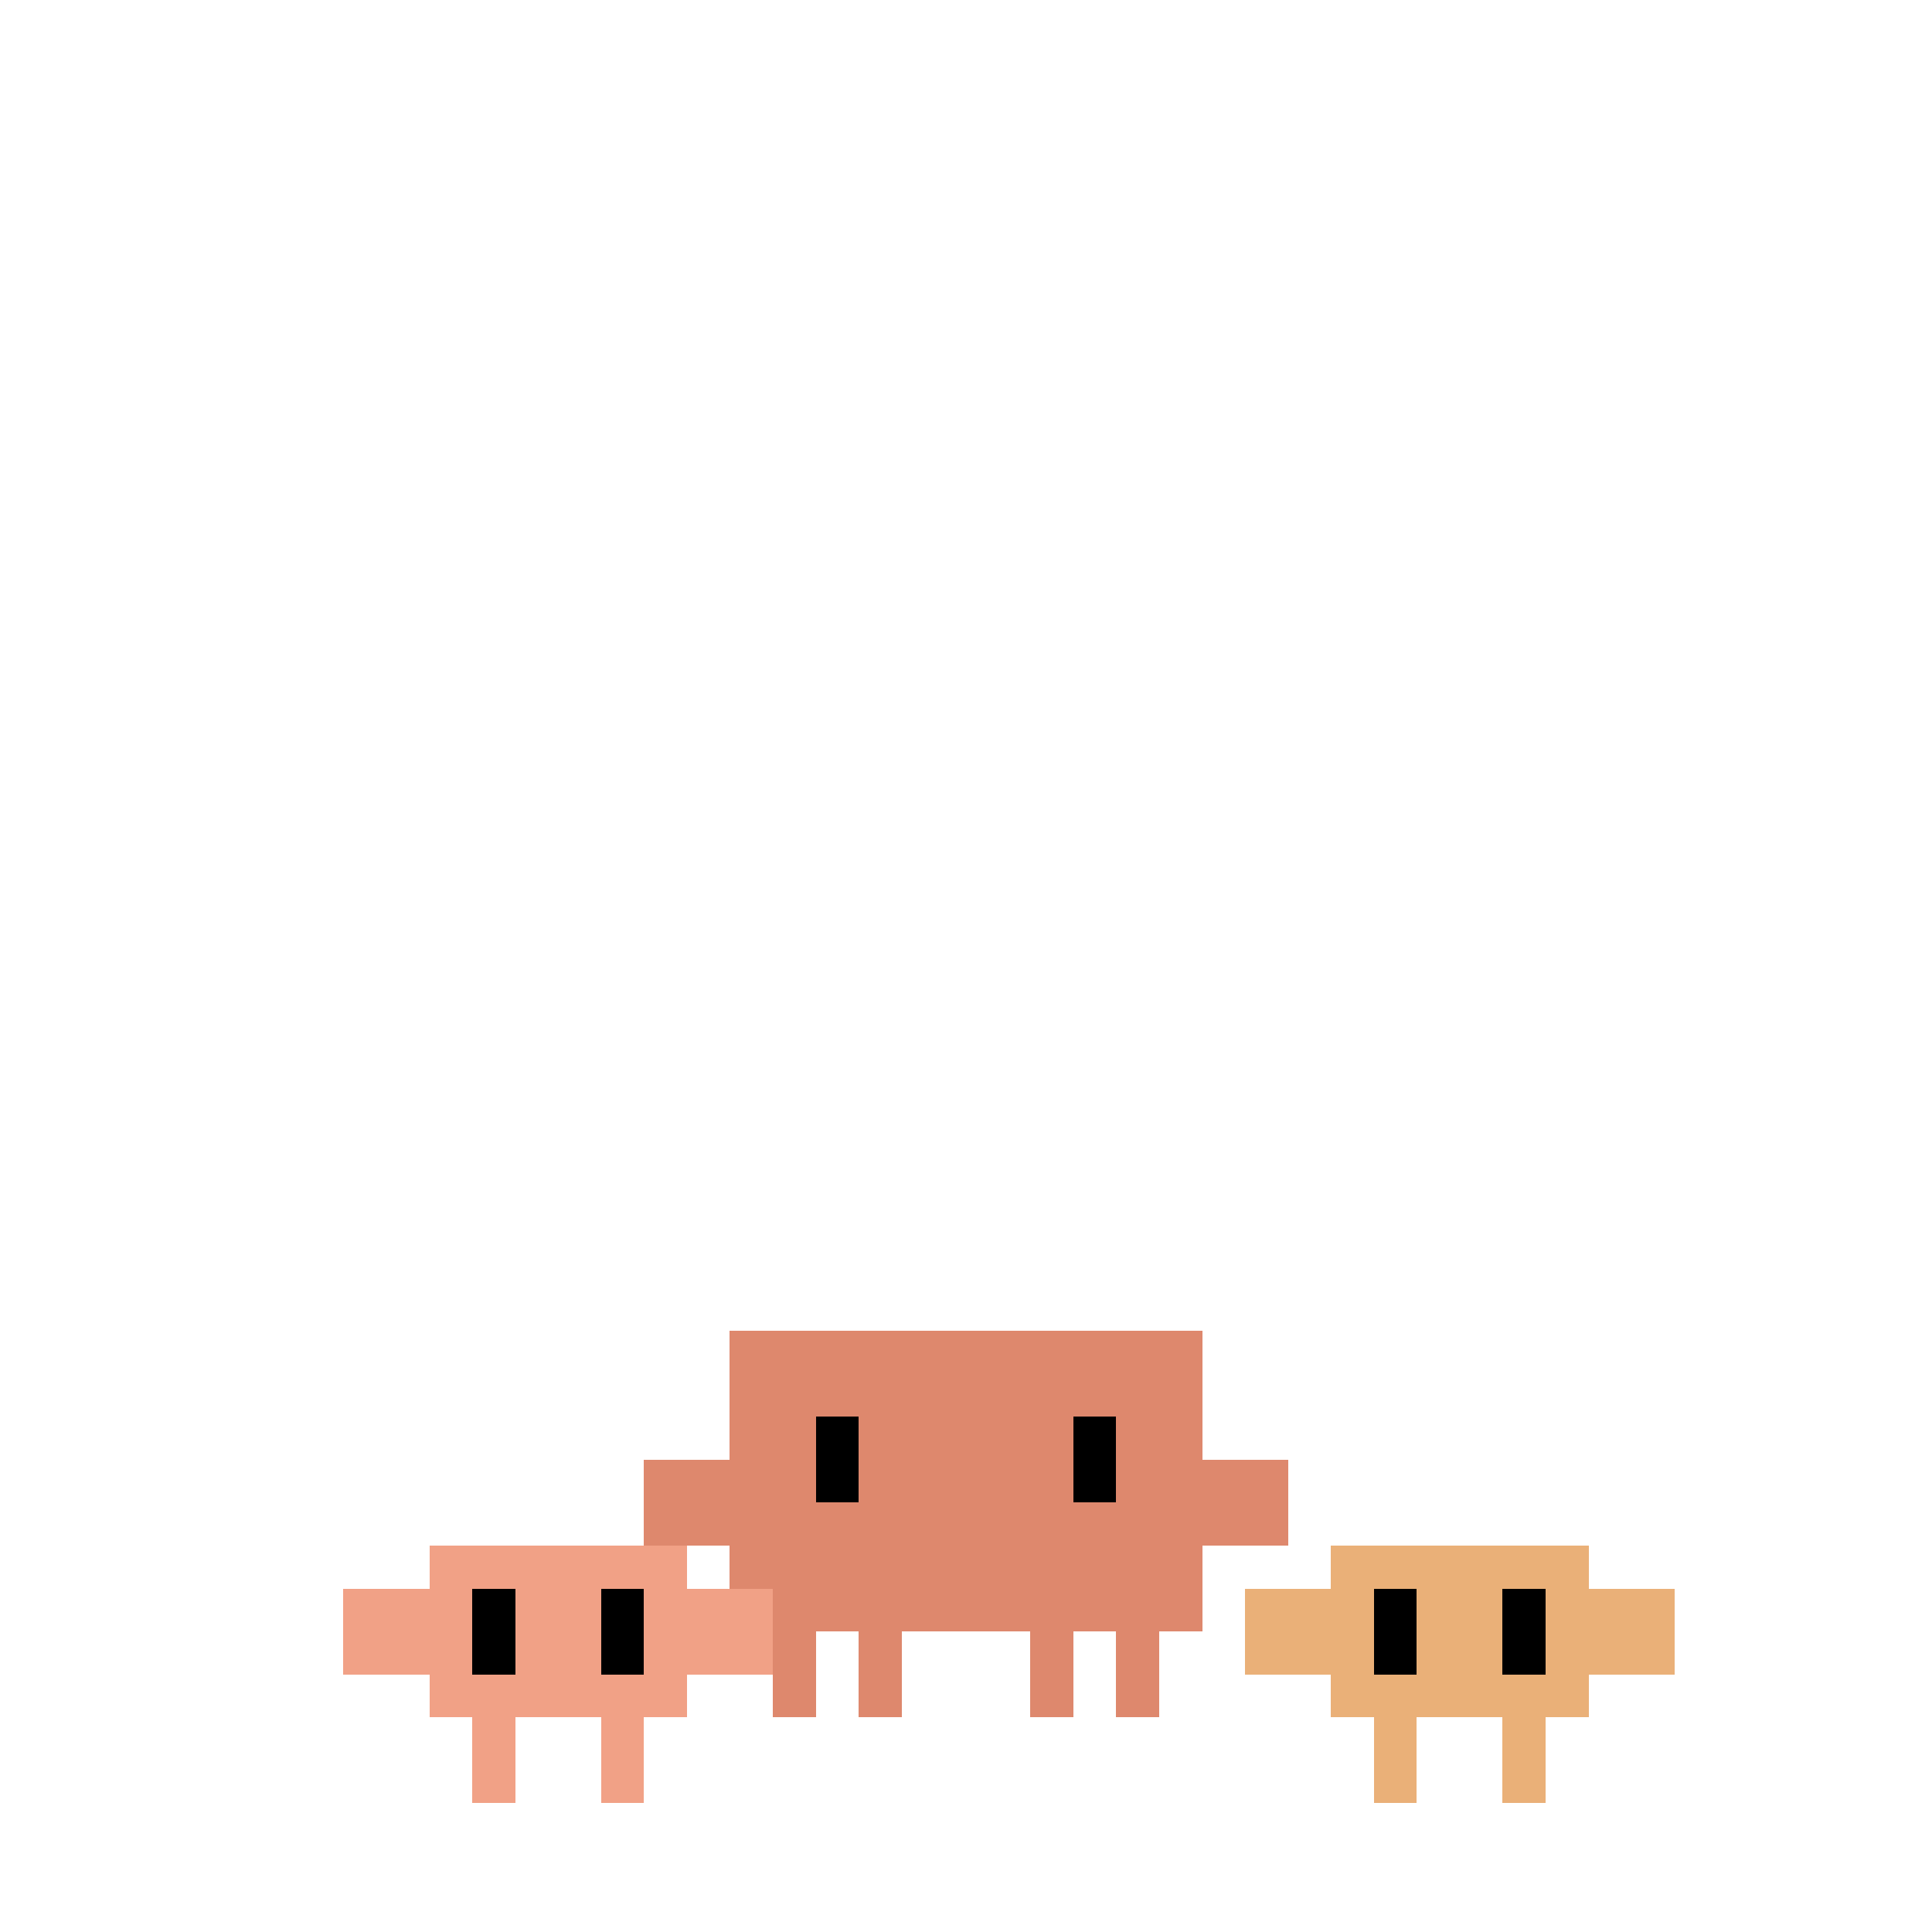
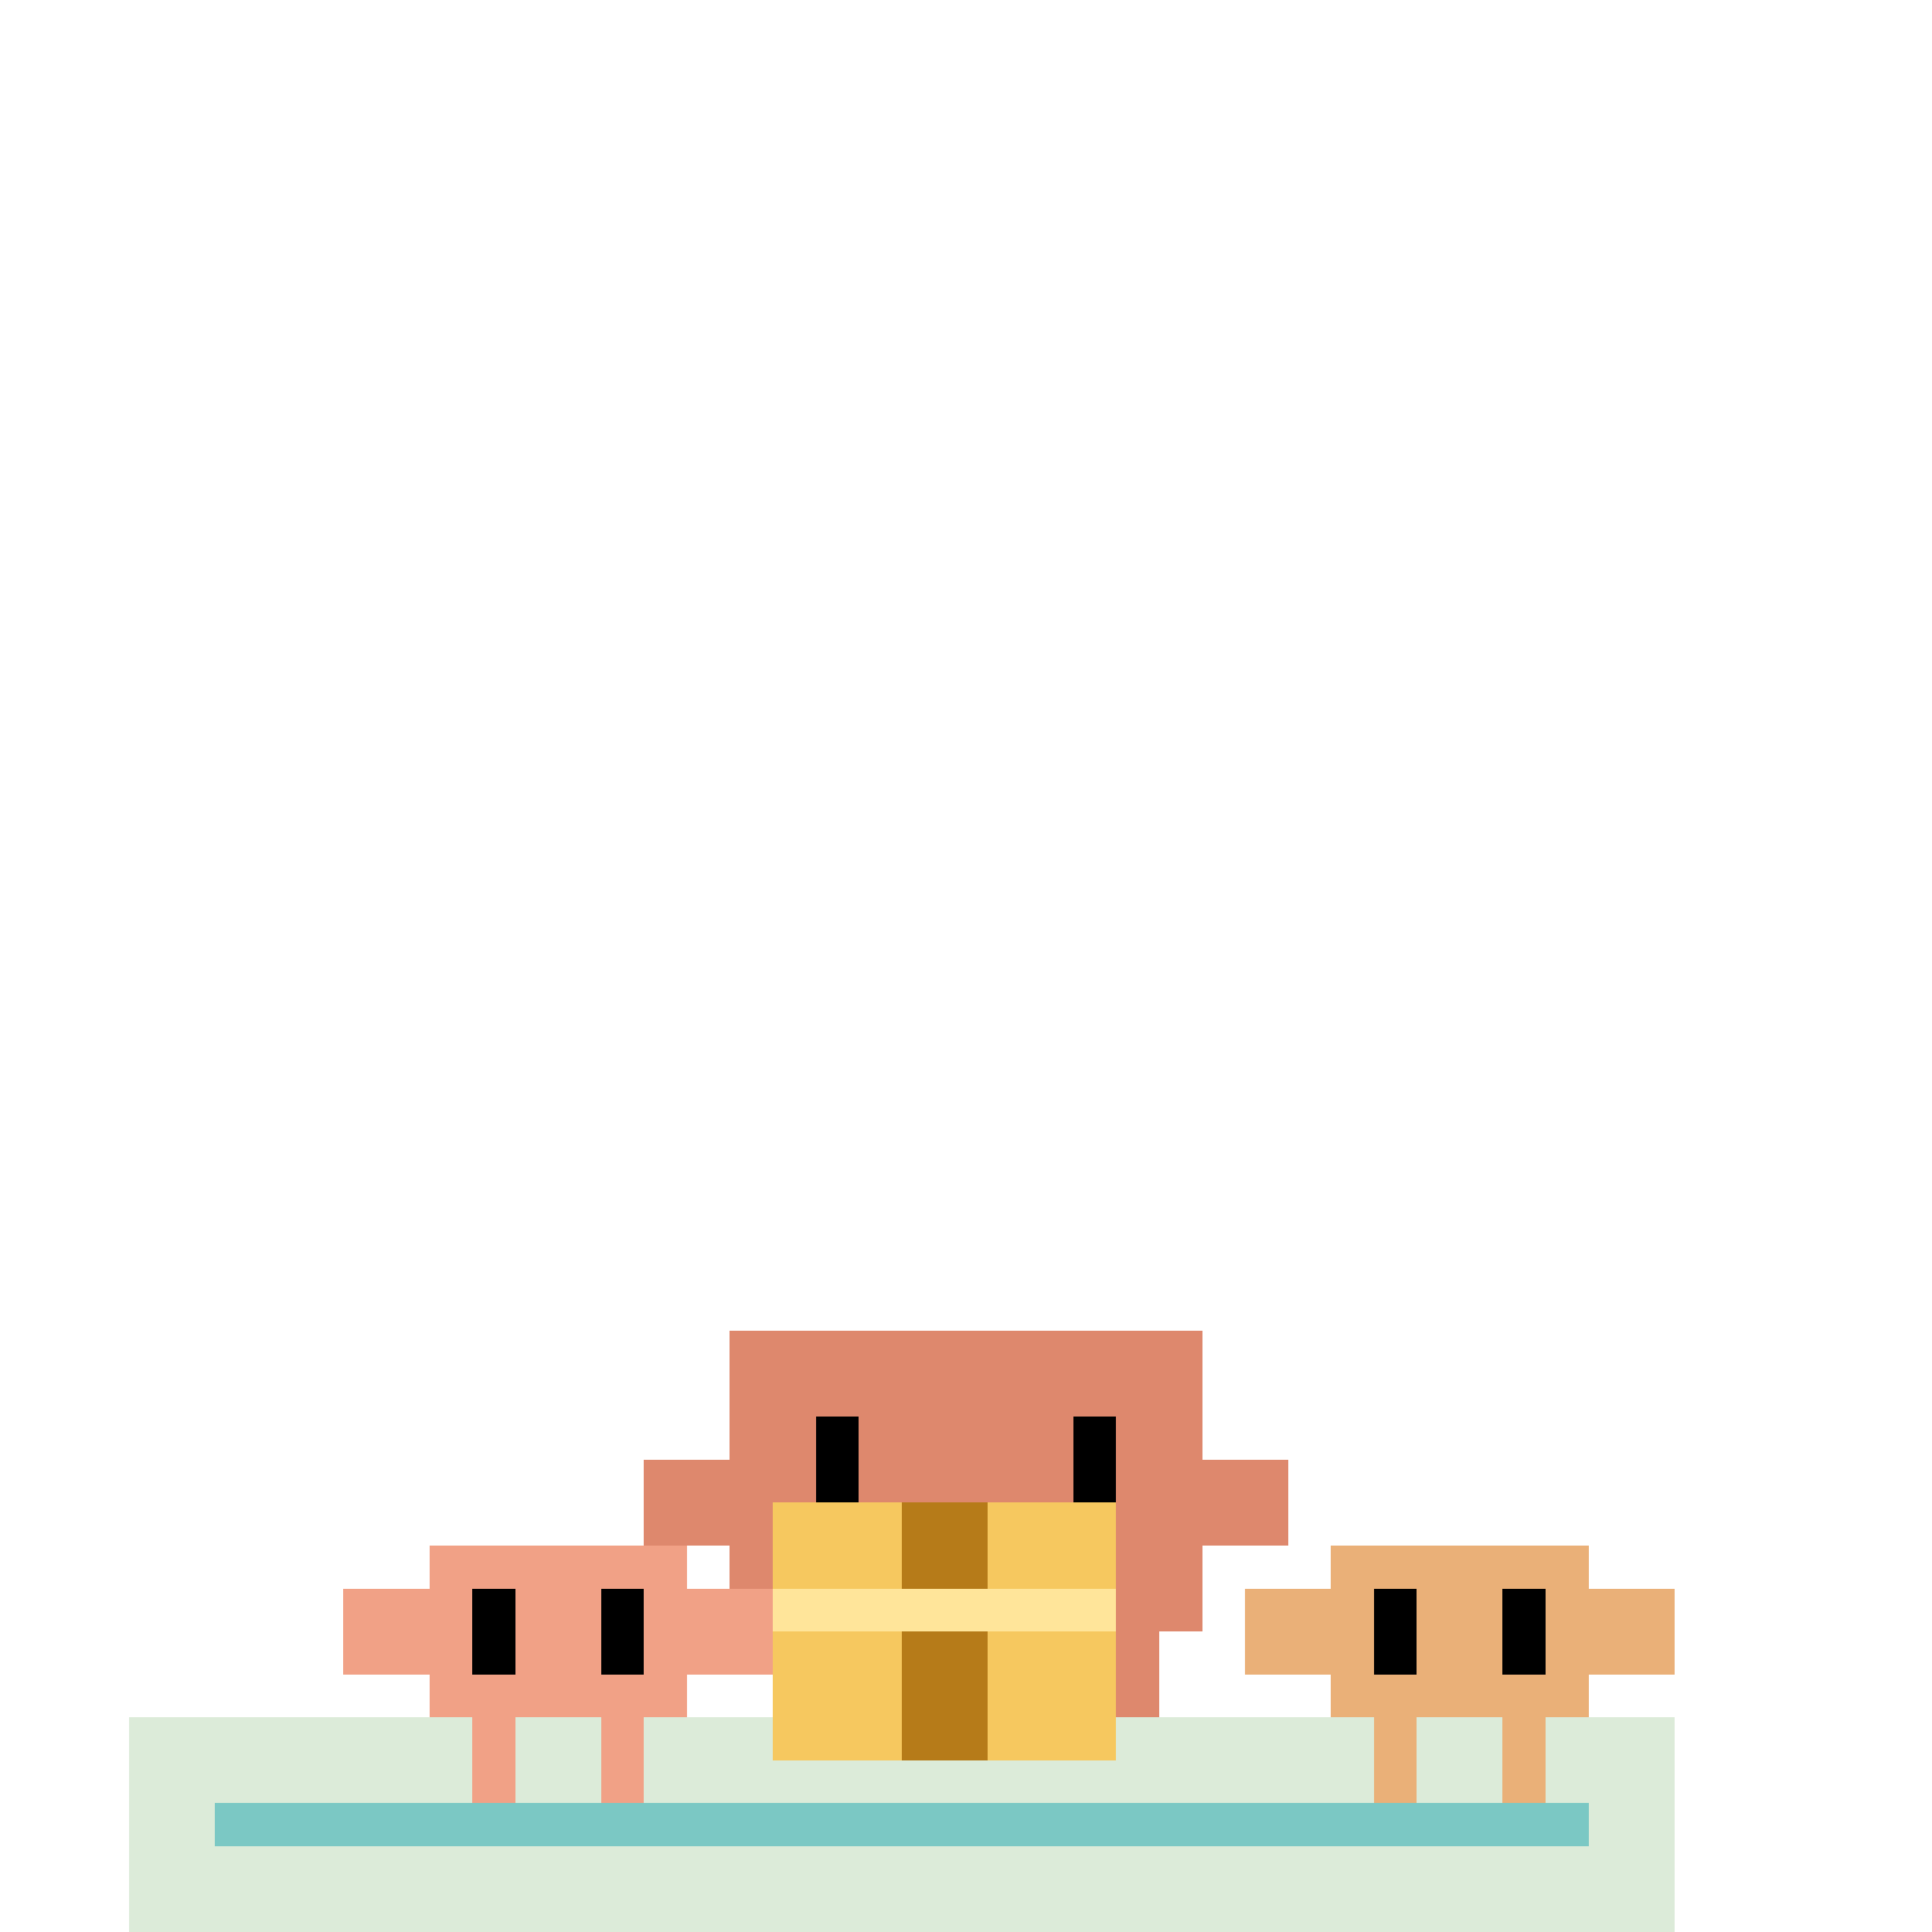
<svg xmlns="http://www.w3.org/2000/svg" class="state-delegating" viewBox="-15 -25 45 45" width="500" height="500" shape-rendering="crispEdges">
+   <g class="handoff-path">
+     <path d="M-12 15H24V20H-12Z" fill="#DCEBD9" />
+     <rect x="-10" y="17" width="32" height="1" fill="#7BC8C4" />
+   </g>
  <g class="actor motion">
    <g fill="#DE886D">
      <rect id="outer-left-leg" x="3" y="13" width="1" height="2" />
      <rect id="inner-left-leg" x="5" y="13" width="1" height="2" />
      <rect id="inner-right-leg" x="9" y="13" width="1" height="2" />
      <rect id="outer-right-leg" x="11" y="13" width="1" height="2" />
      <rect id="torso" x="2" y="6" width="11" height="7" />
      <g class="left-claw motion">
        <rect id="left-arm" x="0" y="9" width="2" height="2" />
      </g>
      <g class="right-claw motion">
        <rect id="right-arm" x="13" y="9" width="2" height="2" />
      </g>
    </g>
    <g class="eyes motion blink" fill="#000">
      <rect id="left-eye" x="4" y="8" width="1" height="2" />
      <rect id="right-eye" x="10" y="8" width="1" height="2" />
    </g>
+   </g>
+   <g class="parcel motion">
+     <path d="M3 10H11V16H3Z" fill="#F6C85F" />
+     <rect x="6" y="10" width="2" height="6" fill="#B67B19" />
+     <rect x="3" y="12" width="8" height="1" fill="#FFE59A" />
  </g>
  <g transform="translate(-5 11)">
    <g class="helper-a motion" fill="#F1A186">
      <rect x="0" y="0" width="6" height="4" />
      <rect x="-2" y="1" width="2" height="2" />
      <rect x="6" y="1" width="2" height="2" />
      <rect x="1" y="4" width="1" height="2" />
      <rect x="4" y="4" width="1" height="2" />
      <rect x="1" y="1" width="1" height="2" fill="#000" />
      <rect x="4" y="1" width="1" height="2" fill="#000" />
    </g>
  </g>
  <g transform="translate(16 11)">
    <g class="helper-b motion" fill="#EAB078">
      <rect x="0" y="0" width="6" height="4" />
      <rect x="-2" y="1" width="2" height="2" />
      <rect x="6" y="1" width="2" height="2" />
      <rect x="1" y="4" width="1" height="2" />
      <rect x="4" y="4" width="1" height="2" />
      <rect x="1" y="1" width="1" height="2" fill="#000" />
      <rect x="4" y="1" width="1" height="2" fill="#000" />
    </g>
  </g>
</svg>
